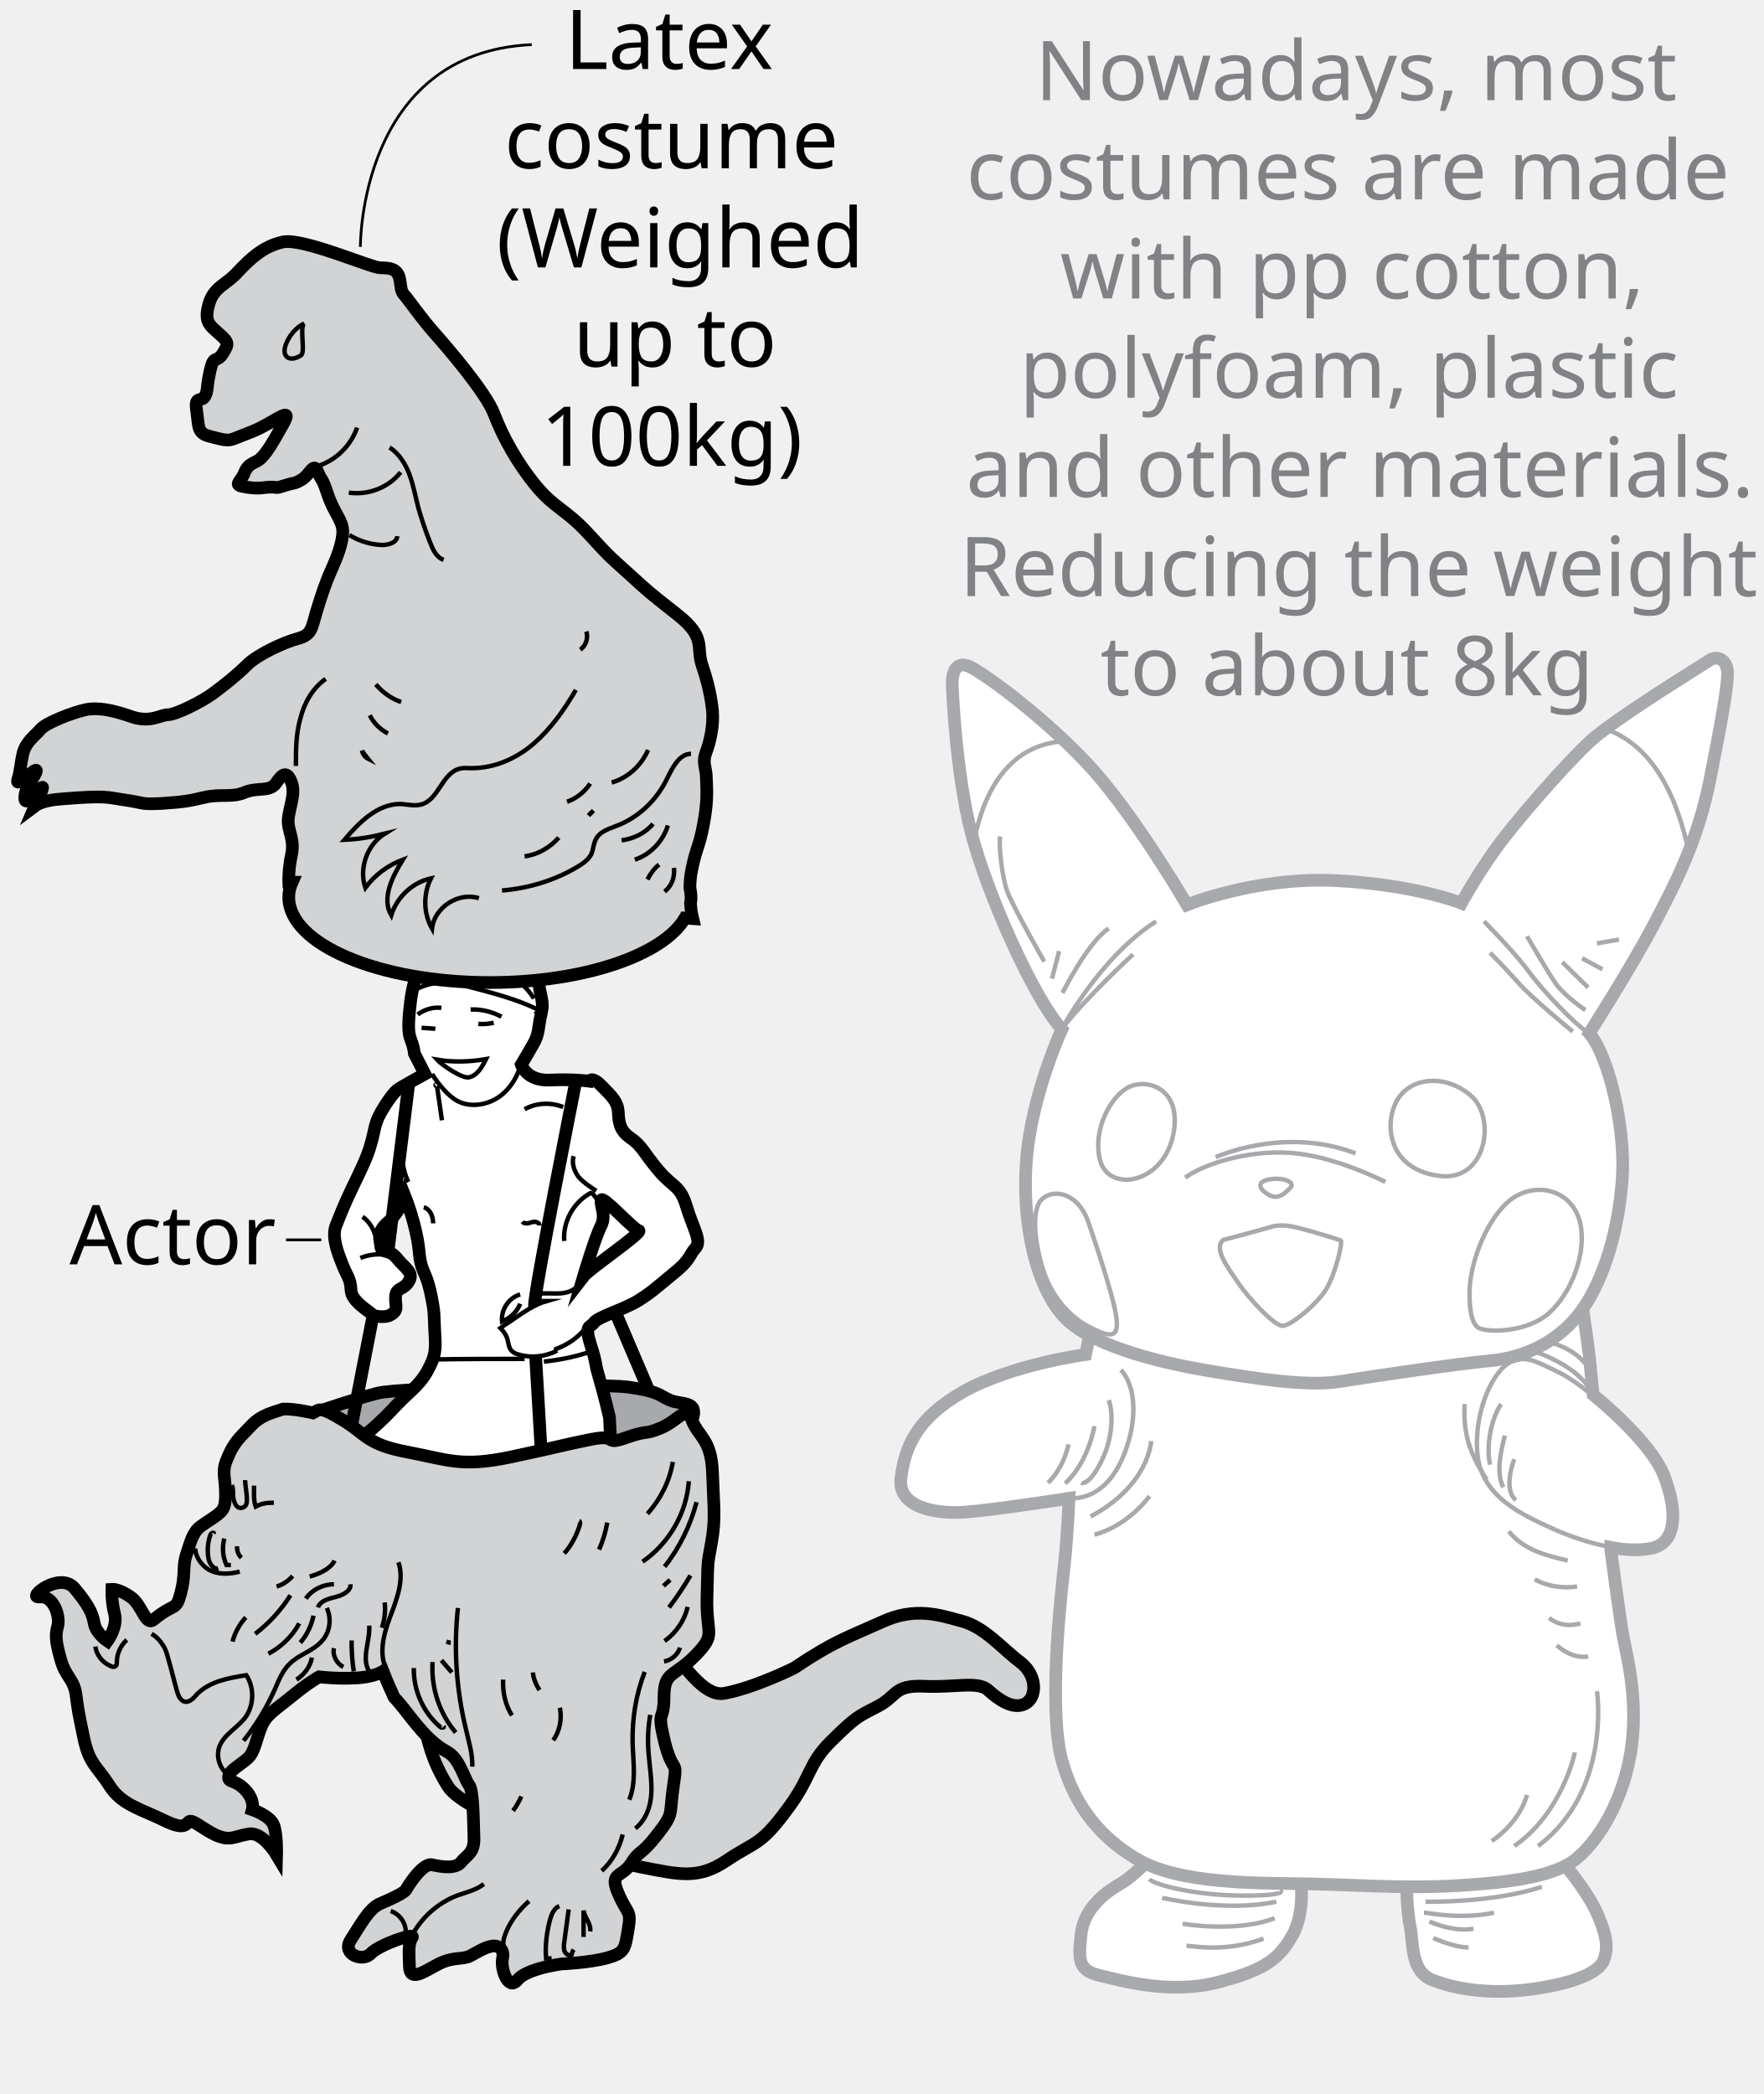
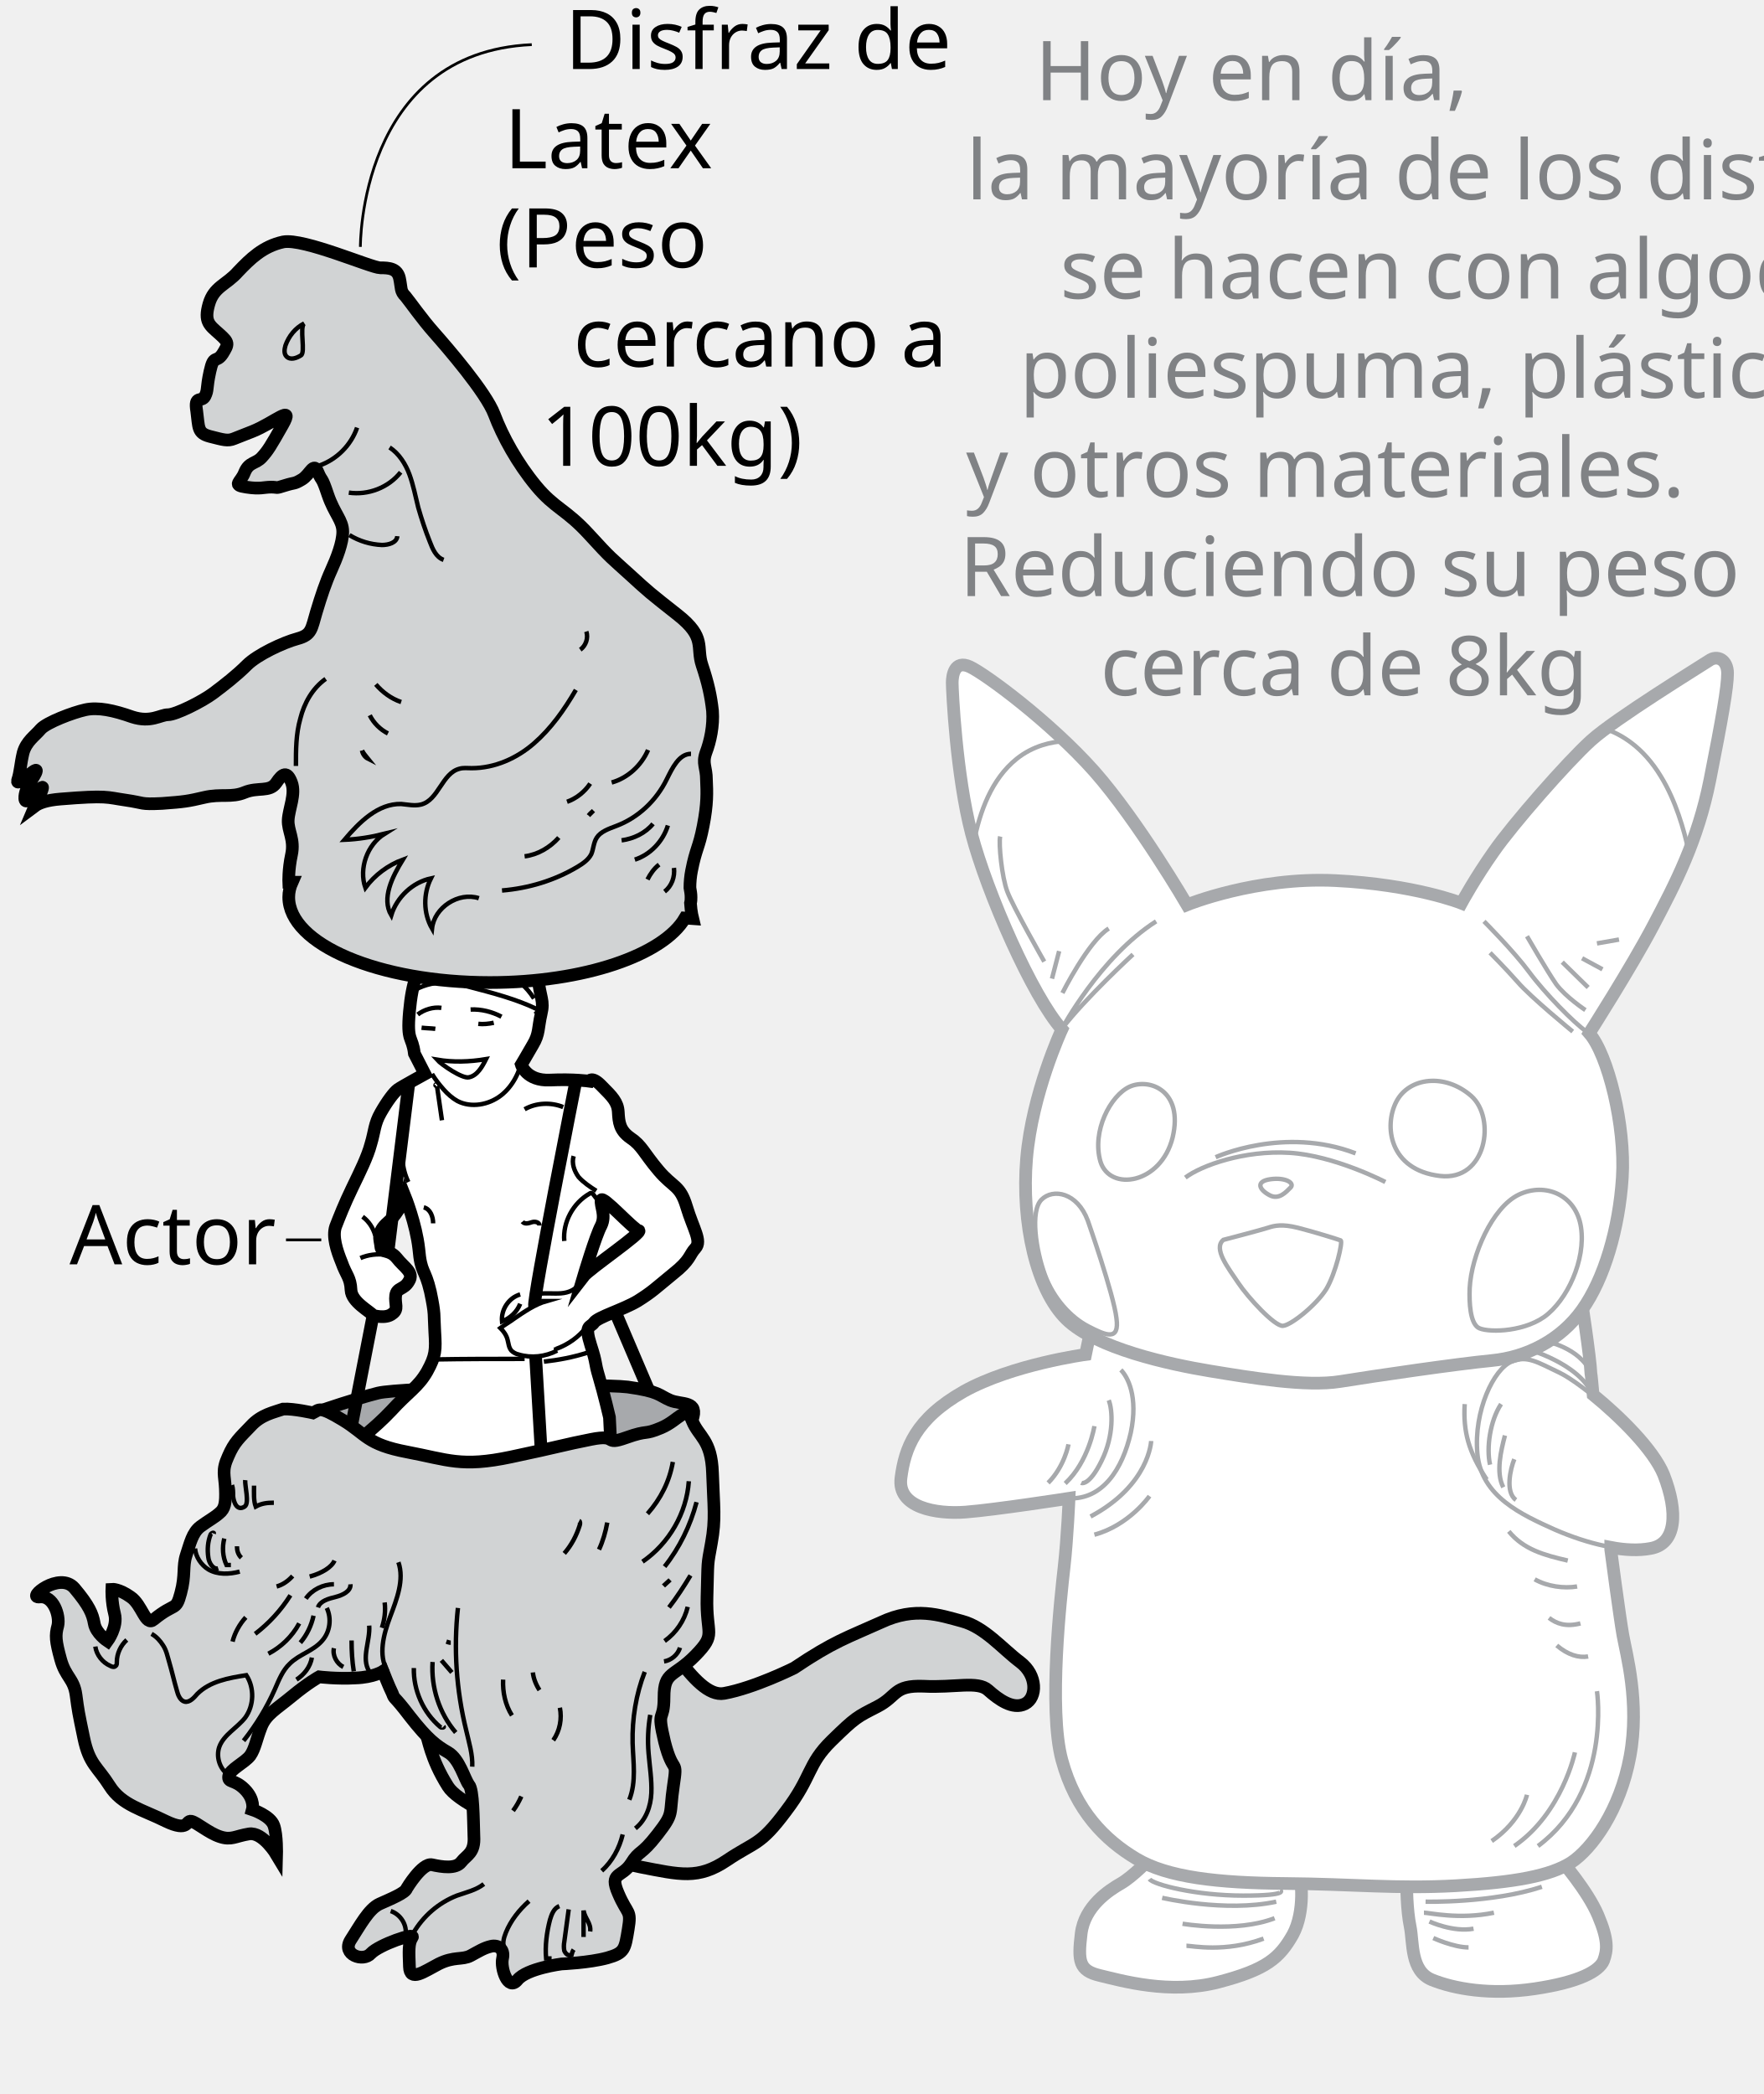
<svg xmlns="http://www.w3.org/2000/svg" version="1.1" id="Layer_1" x="0px" y="0px" viewBox="0 0 320 380" style="enable-background:new 0 0 320 380;" xml:space="preserve">
  <style type="text/css">
	.st0{fill:none;}
	.st1{fill:#A7A9AC;stroke:#000000;stroke-width:2.299;stroke-miterlimit:10;}
	.st2{fill:#D1D3D4;stroke:#000000;stroke-width:2.299;stroke-miterlimit:10;}
	.st3{fill:#FFFFFF;stroke:#000000;stroke-width:2.299;stroke-miterlimit:10;}
	.st4{fill:none;stroke:#000000;stroke-width:2.299;stroke-miterlimit:10;}
	.st5{fill:none;stroke:#000000;stroke-width:0.805;stroke-miterlimit:10;}
	.st6{fill:none;stroke:#000000;stroke-width:0.5;stroke-miterlimit:10;}
	.st7{font-family:'Roboto-Light';}
	.st8{font-size:15px;}
	.st9{fill:#FFFFFF;stroke:#A7A9AC;stroke-width:2.299;stroke-miterlimit:10;}
	.st10{fill:none;stroke:#A7A9AC;stroke-width:0.805;stroke-miterlimit:10;}
	.st11{fill:#808285;}
	.st12{font-family:'Roboto-LightItalic';}
	@keyframes baja{
		from{transform:translate(0,0);}
		to{transform:translate(0,86px);}
	}
	#animacion{
		  animation: baja 5s alternate infinite;
	}	
</style>
  <rect x="-92.8" y="16.9" class="st0" width="55.6" height="32.4" />
  <path class="st1" d="M58.5,255.9c0,0,6.1-2.1,10.1-3.1s39.6-1.8,45.3-1.1c5.8,0.8,5.6,1.5,7.7,2.4s5.3,0,4,3.6  c-1.4,3.6-12.6,13-22.7,14.5s-31.6,1.7-37.9-3.1C58.7,264.5,58.5,255.9,58.5,255.9z" />
  <path class="st2" d="M77.3,314.8c0.4,0.4,0.7,4.2,4,9.4c3.3,5.2,27.7,13.2,34.9,14.6c7.2,1.4,10.5,2.3,15.7-1.2  c5.2-3.5,6-2.6,10.7-8.9c4.8-6.3,3.9-8.5,8.3-12.8c4.4-4.3,4.6-4.3,8.3-6.2s2.9-3.9,8.4-3.7c5.6,0.3,9.8-1,11.7,0.7s4.5,3.6,6.7,2.5  s2.3-5.2-0.9-7.6s-6.4-6.3-10.5-7.4s-8.5-2.7-14.7,0.2c-6.2,2.8-8.5,3.4-15.8,8.3c0,0-7.2,3.6-12.7,4.6s-11.8-13.1-16.5-16.5  c-4.7-3.3-14.8-2.6-16.1-2.3C97.6,289,77.3,314.8,77.3,314.8z" />
  <path class="st3" d="M67.7,238.7c-0.5-0.7-3.9-2.4-4-4.6c-0.1-2.3-0.9-2.7-1.7-5c-0.9-2.2-1.7-4.7-1.1-6.5c0.7-1.8,1.6-4.1,3-7  c1.4-2.9,2.8-5.7,3.4-8c0.7-2.3,0.6-3.6,1.8-5.7c1.2-2.1,2.4-3.7,3.1-4.2s4.9-2.8,4.9-2.8l-1.9-3.7c-0.4-3.3-1.4-2-0.9-7.6  s1.6-7.8,3.1-10.3s1.3-4.4,5.3-5.6c4-1.2,8.1-0.4,10.8,2.4c2.7,2.8,3.7,3,4.1,7.1c0.4,4,1.2,4.3,0.6,6.8c-0.6,2.6-0.3,3.6-1.5,5.6  c-1.2,2.1-2.1,3.6-2.1,3.6s0.9,3,5.2,2.8c4.3-0.2,7.1,0.2,7.1,0.2s0.5-1,2.3,0.9c1.9,1.9,2.9,2.9,3,4.7s0.2,3.3,2.2,4.7  c2.1,1.4,2.4,2.7,5.1,5.9s3.9,2.6,5.1,6.6s2.8,6.2,1.6,7.5c-1.2,1.3-0.8,2.1-4.1,4.7c-3.3,2.7-3.7,3.2-6.4,4.9  c-2.7,1.6-7.2,2.9-7.9,3.9c-0.7,1-1.8,0.3-0.6,4.1c1.2,3.7,0.6,2.8,1.5,5.8s1.9,7.3,1.9,7.3l0.4,8.1c0,0-28.5,2.8-34.7,1.6  c-6.1-1.2-13.1-3.7-12.4-4.5s3.9-3,7.1-6.4c3.1-3.4,4.9-4.3,6.5-7.1c1.6-2.9,1.6-3.9,1.4-7.2s0.1-3-0.8-7.3c-1-4.3-1.7-3.2-2.1-7.8  c-0.5-4.5-2.5-9.5-2.5-9.5s-0.9,2.8-3.1,4.7s-1.4,3.1-1.3,4.4c0.1,1.3,1.5,0.4,2.9,2.1c1.3,1.7,3.2,2.6,2.2,4.2  c-0.9,1.6-2.2,1.1-2.4,2.6c-0.2,1.5,0.6,2.5-0.6,3.3C70,239.4,67.7,238.7,67.7,238.7z" />
  <path class="st4" d="M105.9,231.6c1-1.3,11-8.1,10-8.3s-6.6-6.5-6.8-5.5c-0.2,1,0.9,2.7,0,4.6C108.1,224.2,105.9,231.6,105.9,231.6z  " />
  <path class="st2" d="M56.8,256.4c1.2-0.6,1.1-1.3,5.4,1.3c4.3,2.6,4.3,4.4,11.7,5.8s9.8,2.8,18.8,0.9s9.5-2.2,14.6-3.2  c5-1,2.1,1.2,6.3-0.3c4.2-1.5,3.1-0.4,6.4-1.8s4.5-4.3,5.6-1.3c1.2,3,3.5,3.4,3.7,9.5s0.6,8.3-0.2,12.7s-0.6,2.9-0.8,9.8  c-0.2,7,1.8,6.6-2.1,10.6s-5.7,2.8-5.7,7.6c0,4.8-1.4,1.8,0.1,8.1c1.6,6.3,2.4,2.7,1.6,8c-0.8,5.4,0.2,4.8-2.9,8.8s-3.2,2.7-4.8,5.3  c-1.7,2.6-4,1.5-2.3,5.4c1.7,4,2.4,2.9,1.8,6.5s-0.6,4.3-3.8,5.2c-3.3,0.9-8.3,1.1-8.3,1.1s-6.3,0.8-8,2.9s-3.1-2.1-2.7-3.9  s-0.9-2.5-2.1-2.2c-1.3,0.3-2.2,0.9-3.7,1.7s-3,0.1-5.8,1.5c-2.7,1.4-5.2,3.3-5.3,0.5c-0.1-2.8-0.2-4.3,0.5-5.3s-6,1.3-7.5,2.9  c-1.4,1.6-5.3,0.2-3.7-2.4c1.7-2.6,3.3-5.7,5.3-6.6s4.7-2,4.9-2.8c0,0,2.8-4.7,4.6-4.3c1.8,0.4,4.3,0.8,5.3-0.5s2.5-1.6,2.3-4.7  c-0.1-3-0.1-8.4-0.9-9.3c-0.8-1-1.7-4.7-3.8-5.9c-2.1-1.2-3.7-2.4-6.9-6.5c-3.2-4.2-2.7-2.9-3.2-4.2c-0.6-1.2-1.7-4-1.7-4  s-1.7,1.1-5,1.2c-3.3,0.2-6.6-0.2-6.6-0.2s-2,1.1-4.9,3.5s-4.7,3.3-5.6,5.6c-0.9,2.3-1.1,3.9-2,5.2c-1,1.3-3.7,2.5-3.9,3.7  c-0.2,1.3,1,0.5,2.9,2.4s1.4,3.7,1.4,3.7s3.3,1.1,3.9,2.9c0.6,1.7,0.5,5.3,0.5,5.3s-2.5-4.2-5-3.8s-3.2,1.2-5.3,0.5  s-4.2-2.6-5.2-2.8s-0.4,2-4.6,0c-4.2-2.1-8-2.9-10.2-6.4s-3.7-3.9-4.7-8.7c-1-4.8-1-4.8-1.4-7.8s-1.9-3.2-2.8-6.5  c-0.9-3.3-1-4.3-0.5-6.1c0.4-1.8-0.8-5.5-3.3-5.2s3.6-4.7,6.3-1.6c2.7,3.2,3.3,4.7,3.6,6.4c0.3,1.8,2.4,3.2,2.4,3.2s1.9-2.6,1.3-4.9  s-0.5-4.5-0.5-4.5s1.3-0.1,3.4,1.4c2.1,1.4,2.7,5.4,4.2,4.1c3.9-3.2,4-1.4,4.9-4.8c0.9-3.3,0.3-4.8,1-6.9s1.1-4.1,2.6-5.2  s2.5-1.6,3.4-2.4c1-0.8,1.2-1.8,1.1-4.4c-0.1-2.5-0.7-3.3,0.5-5.9c1.1-2.6,2.1-3.4,4.1-5.5c1.9-2.1,4.2-2.5,5.9-3.1  C53.3,255.6,56.8,256.4,56.8,256.4z" />
  <path class="st5" d="M72.3,283.5c1.1,3.2-0.3,6.7-1.5,9.9c-1.2,3.2-2.2,6.9-0.5,9.9" />
  <path class="st5" d="M67,295c0.2,2.8-1.5,5.9,0,8.3" />
  <path class="st5" d="M63.8,297.7c0,1.9,0.1,3.7,0.4,5.6" />
  <path class="st5" d="M60.6,299.1c-0.3,1.3,0.5,2.8,1.7,3.4" />
  <path class="st5" d="M69.8,290.8c0.2,1.5,0,3.1-0.5,4.6" />
  <path class="st5" d="M41.2,321.9c-1.4-1.1-2-3.2-1.4-4.9c0.8-2.2,3.2-3.4,4.7-5.3c1.6-2.2,1.7-5.4,0.2-7.7c-3.2,0.5-6.6,1.1-8.9,3.4  c-0.6,0.7-1.4,1.6-2.3,1.4c-0.8-0.2-1.2-1.2-1.4-2c-0.5-1.7-0.9-3.5-1.4-5.2c-0.3-1-0.5-2.1-1.1-3c-0.5-0.8-1.2-1.6-2.1-2.1" />
  <path class="st5" d="M23,297.6c-1.1,1-1.8,2.5-1.8,4c0,0.3,0,0.6-0.2,0.7c-0.2,0.3-0.7,0.2-1,0c-1.4-0.6-2.5-2-2.7-3.5" />
  <path class="st5" d="M44.2,315.9c2.3-2.9,4.2-6,5.7-9.4c0.7-1.6,1.4-3.4,2.7-4.6c1.7-1.7,4.3-2.3,5.9-4.2c1.4-1.6,1.7-4,0.8-5.9" />
  <path class="st5" d="M54.3,294.6c-1.3,2.4-3.3,4.3-5.6,5.5" />
  <path class="st5" d="M53.8,304.8c1.4-0.9,2.5-2.3,2.8-4" />
  <path class="st5" d="M54.5,298.1c1.2-1.4,2-3.1,2.4-4.9" />
  <path class="st5" d="M46.3,296.5c2.5-1.9,4.7-4.3,6.4-7" />
  <path class="st5" d="M55.5,290.1c1.1-1.6,3.1-2.6,5.1-2.6" />
  <path class="st5" d="M57.7,291.7c0.4-1.2,2-1.6,3.2-1.9s2.8-1,2.7-2.3" />
  <path class="st5" d="M60.7,283.2c-0.5,1.2-2.3,2.3-4.5,2.9" />
  <path class="st5" d="M53.1,286c-0.8,0.9-1.8,1.6-2.9,1.9" />
  <path class="st5" d="M44.6,293.5c-1.1,1.2-2,2.8-2.4,4.4" />
  <path class="st5" d="M35.4,281c0.1,1.5,1.1,3,2.4,3.8c1.7,1,3.8,0.9,5.7,0.4" />
  <path class="st5" d="M46.1,269.6c0,1.3-0.1,2.7,0.3,3.8c1.1-0.6,2.1-0.7,3.3-0.7" />
  <path class="st5" d="M42.1,269.5c0.2,0.6,0.2,1.3,0.2,2c0.1,1.1,0.7,2.8,2.1,1.9c0.9-0.6,0-3.8,0.1-4.8" />
  <path class="st5" d="M38.8,278.3c0.1-0.3-0.5-0.1-0.6,0.2c-0.5,1.3-0.6,2.7-0.4,4.1c0.1,1,0.9,2.3,1.8,2" />
  <path class="st5" d="M40.7,279.2c-0.4,1.6-0.3,3.3,0.4,4.8c0.3,0,0.5,0,0.8,0" />
  <path class="st5" d="M43,280.6c0,0.8,0.2,1.5,0.8,2.1" />
  <path class="st5" d="M83.1,291.8c-0.8,7.4-0.3,14.9,1.5,22.2c0.5,2.2,1.2,4.4,1.1,6.6" />
  <path class="st5" d="M75.1,302.7c-0.1,4,1.7,8.1,4.8,10.7c0.2,0.2,0.8,0.1,0.6-0.1" />
  <path class="st5" d="M78.5,301.6c-0.3,4.6,1.2,9.3,4.2,12.8" />
  <path class="st5" d="M80.1,301.3c0.6,0.7,1.3,1.5,1.9,2.2" />
  <path class="st5" d="M81,297.9c0.3,0.1,0.5,0.2,0.8,0.2" />
  <path class="st5" d="M125,268.8c-0.4,5.8-3.6,11.3-8.4,14.6" />
  <path class="st5" d="M126.4,272.6c-1.1,4.2-3.1,8.3-5.8,11.7" />
  <path class="st5" d="M122.1,265.3c-0.6,3.5-2.2,6.7-4.6,9.4" />
  <path class="st5" d="M125.3,285.9c-1.2,2-2.5,4-3.9,5.8" />
  <path class="st5" d="M124.8,291.6c-0.6,2.5-2.1,4.7-4.2,6.2" />
  <path class="st5" d="M123.4,299c-0.4,1.3-1.6,2.3-2.9,2.5" />
  <path class="st5" d="M121.6,286.7c-0.4,0.4-0.8,0.7-1.2,1.1" />
  <path class="st5" d="M117,303.4c-1.6,4.1-2.3,8.5-2.2,12.9c0.1,3.5,0.7,7-0.6,10.3" />
  <path class="st5" d="M118,311.2c-0.4,2.3-0.5,4.6-0.3,7s0.6,4.8,0.5,7.2s-1,4.9-2.9,6.4" />
  <path class="st5" d="M113,332.9c-0.6,2.5-1.9,4.9-3.8,6.6" />
  <path class="st5" d="M101.5,345.9c-1,0.4-1.4,1.5-1.7,2.5c-0.6,2.3-0.9,4.7-0.7,7c0.3,0,0.7,0,1,0" />
  <path class="st5" d="M103.2,346.5c-0.3,2-0.5,3.9-0.8,5.9c-0.1,0.5-0.1,1.1,0,1.6c0.2,0.5,0.7,1,1.3,0.8c0.1-0.4,0.2-0.7,0.4-1" />
  <path class="st5" d="M105.9,351.5c0-1.6,0-3.2,0-4.8c0.2,1.4,1.4,2.3,1.2,3.8" />
  <path class="st5" d="M91.3,304.8c-0.1,2.3,0.4,4.6,1.6,6.5" />
  <path class="st5" d="M96.7,303.5c0.1,1.1,0.6,2.3,1.2,3.2" />
  <path class="st5" d="M101.6,309.9c0.4,2,0,4.2-1.2,5.9" />
  <path class="st5" d="M94.6,326c-0.4,0.9-0.9,1.8-1.5,2.6" />
  <path class="st5" d="M75,350.8c1.8-3.1,4.6-5.5,7.9-6.8c1.7-0.6,3.5-1,4.9-2.1" />
  <path class="st5" d="M91.6,353.7c-0.5-0.9-0.2-2,0.2-3c0.9-2.2,2.4-4.1,4.2-5.7" />
  <path class="st5" d="M70.9,346.8c1.8,0.6,3,2.5,2.7,4.4" />
  <path class="st5" d="M105.1,276c0.2,0.1,0.2,0.5,0.1,0.8c-0.6,1.9-1.5,3.6-2.8,5.1" />
  <path class="st5" d="M110.2,276.3c-0.3,1.7-0.8,3.4-1.5,4.9" />
  <path class="st5" d="M102.4,225.2c-0.3-3.4,1.6-6.9,4.6-8.6c0.1-0.1,0.2-0.1,0.3-0.1c0.2,0,0.3,0.2,0.4,0.3c0.3,0.4,0.6,0.8,1,1.2" />
  <path class="st5" d="M94.8,221.7c0.4,0.5,1.1,0.3,1.7,0.1s1.4,0,1.4,0.6" />
  <path class="st5" d="M76.9,219.1c1.2,0.3,1.7,1.7,1.7,2.9" />
  <path class="st5" d="M65.8,220.8c1.1,0.8,1.9,2,2.3,3.4" />
  <path class="st5" d="M65.4,228.3c1.4-0.6,3-0.8,4.6-0.6" />
  <path class="st5" d="M78.4,194.9c0.6,1,1.3,1.9,2.1,2.8c0.7,0.8,1.6,1.6,2.5,2.1c2.5,1.3,5.7,0.7,7.9-1s3.5-4.4,4-7.2" />
  <path class="st5" d="M74.7,180c1.7-1.1,3.8-1.7,5.8-1.7c1.6,0,3.2,0.4,4.7,0.8c4.2,1.1,8.5,2.2,12.4,4.1c0,0.2-0.3,0.5-0.5,0.3" />
  <path class="st5" d="M88.9,173.9c0.5-0.9,1.8-0.6,2.7,0c1.6,1,3,2.4,4.1,4" />
  <path class="st5" d="M84.3,175.4c4.8-0.8,10,1.6,12.6,5.8" />
  <path class="st5" d="M92,171.7c1.6,0.4,2.9,1.6,3.5,3.1" />
  <path class="st5" d="M85.4,183.2c1.9-0.1,3.9,0.4,5.6,1.3" />
  <path class="st5" d="M75.8,184.1c1.2-0.9,2.8-1.4,4.3-1.2" />
  <path class="st5" d="M86.8,185.8c0.9,0.1,1.9,0,2.8-0.2" />
  <path class="st5" d="M76.5,186.5c0.8,0.1,1.7,0.1,2.5,0.2" />
  <path class="st5" d="M79.3,192.3c2.9,0.5,5.9,0.4,8.9-0.1c-0.7,1.4-1.6,3-3.1,3.3C83.9,195.8,80.1,193.2,79.3,192.3z" />
  <path class="st5" d="M79.1,197c-0.1,0.1-0.1-0.2,0-0.2s0.2,0.1,0.2,0.3c0.3,2.1,0.6,4.2,0.9,6.2" />
  <path class="st5" d="M95.2,201.3c2.1-1.2,4.8-1.3,7-0.4" />
  <path class="st5" d="M104.1,209.8c-0.4,1.3,0.1,2.7,0.9,3.8c0.9,1,2.1,1.8,3.2,2.5" />
  <path class="st5" d="M74.1,214.5c-1.2-2.5-1.4-5.4-0.6-8.1" />
  <path class="st5" d="M78.7,246.7c5.5-0.1,11-0.1,16.5-0.1" />
  <path class="st5" d="M98.7,247.1c2.7-0.3,5.3-0.8,7.8-1.6" />
  <path class="st5" d="M106.5,240.7c-1.4,1.9-3.4,3.3-5.6,4.1c0-0.1,0-0.2,0-0.3" />
  <path class="st5" d="M94.4,234.9c-2.1,0.6-3.5,2.8-3.3,4.9c1.5-0.6,2.7-1.7,3.3-3.2" />
  <path class="st5" d="M101.1,245.1c-2.1,1.1-4.7,1.4-7,0.7c-0.5-0.1-1-0.4-1.3-0.7c-0.5-0.6-0.5-1.3-0.7-2c-0.2-0.8-0.7-1.5-1.3-2.1  c0.8-0.6,1.7-1.1,2.5-1.7c1.9-1.3,3.8-2.6,5.9-3.2c-0.3,0-0.7,0-1,0" />
  <path class="st5" d="M97.7,234.8c1.3-0.2,2.7,0,4.1-0.1s2.8-0.7,3.4-1.9" />
  <line class="st4" x1="98.2" y1="263.2" x2="97.2" y2="246.2" />
  <path class="st4" d="M97,237c-0.3-1.4,7.5-40.8,7.5-40.8" />
  <line class="st4" x1="74.2" y1="196.5" x2="70.4" y2="227.2" />
  <line class="st4" x1="67.7" y1="238.7" x2="63.8" y2="258.7" />
  <line class="st4" x1="111.7" y1="238.2" x2="117.8" y2="252.5" />
  <line class="st6" x1="51.9" y1="225" x2="58.3" y2="225" />
  <text transform="matrix(1 0 0 1 12.6177 229.4367)" class="st7 st8">Actor</text>
  <g>
    <g>
      <path class="st9" d="M209,336.8c-0.1,0.4-3.5,3.8-5.6,5s-6.6,4.1-7.2,9.1c-0.6,5-0.4,6.7,3.4,7.6c3.8,0.9,12.7,3.5,21.5,1.2    s11.1-4.4,13.5-8.6c2.3-4.2,1.6-10.7,1-11.1C235.1,339.4,209,336.8,209,336.8z" />
      <path class="st9" d="M255.3,340.4c-0.1,1.8,0,6.3,0.6,9.2c0.6,2.9,0,8.1,4,9.7c4,1.6,10.5,2.8,18.6,1.6s11.7-3.2,12.5-5.1    c0.7-1.9,0.9-3.7-1-8.2s-6.7-10-6.7-10L255.3,340.4z" />
      <path class="st9" d="M301.9,267.6c-1.9-4.6-7.9-10.5-12.8-14.5c-0.2-2-0.3-3.4-0.4-3.9c-0.1-2.8-1.8-13.8-1.8-13.8l-89.2,7    l-0.7,3.4c0,0-13.3,1.8-22.1,6.7c-8.8,5-10.7,10.3-11.4,15.7c-0.7,5.4,6.4,6.6,11.7,6.2s18.8-2.5,18.8-2.5s-0.3,7.2-0.9,12.5    c-0.6,5.3-2.9,25.8-0.4,35s7.8,14.5,13.5,17.9s14.8,4.4,27.1,4.5s20.2,1,30.9,0.4c10.7-0.6,17.1-1.8,20.9-4.2    c3.8-2.5,8.9-9.5,10.7-19.3c1.8-9.8-0.7-18.6-1.3-22c-0.6-3.4-2.2-15.5-2.2-15.5s0-0.1,0-0.4c2.6,0.5,5.1,0.6,7.2,0.2    C304.2,280.2,304.6,274.5,301.9,267.6z" />
      <path class="st10" d="M203.4,248.6c1.2,1.2,3.2,4.8,1.8,11.4c-1.5,6.6-5.1,12.2-11.3,11.9" />
      <path class="st10" d="M274.3,247.1c-3.2,1.3-6.9,8.9-6.2,16.7c0.7,7.8,8.1,11.1,14.1,13.8c6,2.6,12.3,4.1,17.1,3.4    c4.8-0.7,5.3-6.4,2.5-13.3S287,251,283,249.1S277.1,245.9,274.3,247.1z" />
      <path class="st9" d="M215.4,164.2c0,0-8.8-15.1-16.8-24.2c-8.1-9.1-19.8-17.7-22.6-19s-3.2,1.6-3.2,2.9s0.7,16.7,3.5,27.4    s11.1,29.6,16.4,35.5c0,0-5.4,11.6-6.4,23.4s1.8,23.9,7.2,29.2s18.8,8.2,26.1,9.4s17.4,2.9,23.6,1.9c6.2-1,21.2-3.2,27.5-3.8    c6.3-0.6,12.5-3.7,16.4-9.2c4-5.6,6.7-14.7,7.3-24c0.6-9.4-2.6-22.3-6-26.2c0,0,7.6-11.9,11.6-19.5s8.1-15.4,10.3-26.5    c2.2-11.1,3.2-16.8,3.2-19.3s-1.9-3.4-3.4-2.3c-1.5,1-17,10.5-21.4,14.5s-14.2,15.2-17.6,20.1c-3.4,4.8-5.9,9.4-5.9,9.4    s-8.5-3.4-22.9-4.1S215.4,164.2,215.4,164.2z" />
      <path class="st10" d="M313.4,122c0-2.5-1.9-3.4-3.4-2.3c-1.3,0.9-12.9,8-18.9,12.5c3.1,1,7.1,3.4,10.3,8.7c2.7,4.4,4.2,9.7,5,13.4    c1.5-3.9,2.9-8.1,3.8-13C312.4,130.2,313.4,124.5,313.4,122z" />
      <path class="st10" d="M176,121c-2.8-1.3-3.2,1.6-3.2,2.9s0.7,16.7,3.5,27.4c0.1,0.5,0.3,1,0.4,1.6c1.1-5.6,3.2-11.5,7.8-15.2    c3-2.4,6.4-3.1,8.7-3.2C186,127.6,178.2,122,176,121z" />
      <path class="st10" d="M287.9,187.2c-2.2-1.5-7.6-7-10.4-10.8s-8.2-9.2-8.2-9.2" />
      <path class="st10" d="M212.8,206.4c2-8.5-4.2-10.8-7.8-9.2c-3.5,1.6-6.9,8.1-5.3,13.6C201.4,216.3,210.7,214.9,212.8,206.4z" />
      <path class="st10" d="M267,198.9c-4.8-4.2-11.3-3.4-13.6,1s-1.3,12.4,7.9,13.5C269.8,214.4,271.5,202.9,267,198.9z" />
      <path class="st10" d="M230.4,216.9c-1.9-1-2.6-2.5,0.1-2.9c2.8-0.4,4.5,0.7,3.7,1.5S232.1,217.8,230.4,216.9z" />
      <path class="st10" d="M215.1,213.7c2.9-2.2,10.7-5,18.9-4.5s17.4,5.3,17.4,5.3" />
      <path class="st10" d="M222,225c0,0,6.9-1.8,8.1-2.2c1.2-0.4,2.6-0.7,5.4,0c2.8,0.7,7.3,2.1,7.8,2.3c0.4,0.3-0.9,5.9-2.6,8.8    c-1.8,2.9-6.4,6.6-7.9,6.7c-1.5,0.1-6.3-5.1-8.1-7.8S220.1,226.6,222,225z" />
      <path class="st10" d="M197.4,221.5c-1.9-5.1-6.3-5.9-8.4-3.8c-2.1,2.1-1,9.2,0.6,13.6s4.8,7.8,7.9,9.4c3.1,1.6,5.7,2.8,5.1-1.5    C202.1,234.9,197.4,221.5,197.4,221.5z" />
      <path class="st10" d="M266.7,233.8c0.3-6,4.1-14.7,8.9-17s10.4,0,11.3,5.9s-2.5,13.3-6.7,16.3c-4.2,2.9-10.7,2.8-12,1.9    C266.8,239.9,266.6,236.5,266.7,233.8z" />
      <path class="st10" d="M277.1,244.8c0,0,9.5,2.6,11.9,8.3" />
      <path class="st10" d="M280.5,243.4c0,0,6.1,1.1,8.2,5.7" />
      <path class="st10" d="M265.8,254.8c-0.3,5,0.7,8.7,4,13.7" />
      <path class="st10" d="M272.4,254.8c-2,3-2.7,8-2,11" />
      <path class="st10" d="M273.1,260.5c-0.7,2.7-1.7,6.7-0.3,9.4" />
      <path class="st10" d="M274.8,264.8c-0.7,1.7-1.7,6,0.3,7.4" />
      <path class="st10" d="M201.2,254.1c0.7,1.7,1,6.4-1.3,11c-2.3,4.7-3.7,4-3.7,4" />
      <path class="st10" d="M198.6,258.8c0,0-1,6.4-5.3,10.4" />
      <path class="st10" d="M193.9,262.1c0,0-0.7,4-3.7,7" />
      <path class="st10" d="M273.8,277.9c2.7,3.3,6.4,4.3,10.7,5.3" />
      <path class="st10" d="M278.5,286.6c2.3,1.3,5.3,1.7,7.7,1.3" />
      <path class="st10" d="M281.1,293.6c1.3,1,3,1.7,5.7,1" />
      <path class="st10" d="M282.5,298.6c2,1.7,4,2.3,5.7,2" />
      <path class="st10" d="M289.8,306.9c0,0,2.7,18.1-10.7,28.1" />
      <path class="st10" d="M285.8,318c0,0-2.3,11-11,17" />
      <path class="st10" d="M277.1,325.7c0,0-1,4.7-6.4,8.4" />
      <path class="st10" d="M208.9,261.5c0,0-0.3,8-11,13.7" />
      <path class="st10" d="M208.6,271.5c0,0-3.7,5.3-10,7" />
      <path class="st10" d="M220.6,210c0,0,12.4-5.7,25.4-0.7" />
      <path class="st10" d="M270.4,172.9c0,0,2.7,2.7,5,5.3c2.3,2.7,10,9,10,9" />
      <path class="st10" d="M277.1,169.9c0,0,3.7,6.4,5.3,8.7c1.7,2.3,5.3,4.7,5.3,4.7" />
      <line class="st10" x1="283.5" y1="174.6" x2="288.2" y2="179.2" />
      <line class="st10" x1="287.1" y1="173.9" x2="290.8" y2="175.9" />
      <line class="st10" x1="289.8" y1="171.2" x2="293.8" y2="170.5" />
      <path class="st10" d="M181.5,151.8c-0.3,1.3,0.3,7.4,1.3,10c1,2.7,6.7,12.7,6.7,12.7" />
      <line class="st10" x1="192.2" y1="172.6" x2="190.9" y2="177.6" />
      <path class="st10" d="M201.2,168.5c-3.7,2.3-8.4,11.7-8.4,11.7" />
      <path class="st10" d="M205.6,173.2c0,0-8.7,8-12.9,13.5c0,0,6.9-13,17.1-19.5" />
      <path class="st10" d="M208.6,341c0.7,1,8.4,3,17,3s6.7-1,6.7-1" />
      <path class="st10" d="M210.9,344.4c0,0,11.4,2.7,20.7,0.7" />
      <path class="st10" d="M214.6,349.1c0,0,9.7,1.7,16.7-1" />
      <path class="st10" d="M215.3,353.1c1,0,7,1.3,14-1.3" />
      <path class="st10" d="M258.7,345.1c0,0,12,0.3,21.1-2.7" />
      <path class="st10" d="M258.4,347.1c1,0,6.4,1.3,12.7,0" />
      <path class="st10" d="M259.4,348.7c0,0,4.3,2,8,1.3" />
      <path class="st10" d="M260.1,351.7c0,0,3.7,1.7,6.4,1.7" />
    </g>
  </g>
  <rect x="172.1" y="6.9" class="st0" width="137.5" height="147.6" />
-   <text transform="matrix(1 0 0 1 183.9472 18.1756)" class="st11 st7 st8"> Nowadays, most </text>
-   <text transform="matrix(1 0 0 1 175.3486 36.1756)" class="st11 st7 st8">costumes are made </text>
-   <text transform="matrix(1 0 0 1 192.3661 54.1756)" class="st11 st7 st8">with pp cotton, </text>
-   <text transform="matrix(1 0 0 1 185.0126 72.1756)" class="st11 st7 st8">polyfoam, plastic </text>
-   <text transform="matrix(1 0 0 1 175.312 90.1756)" class="st11 st7 st8">and other materials. </text>
-   <text transform="matrix(1 0 0 1 174.1367 108.1756)" class="st11 st7 st8">Reducing the weight </text>
-   <text transform="matrix(1 0 0 1 199.6757 126.1756)" class="st11 st7 st8">to about 8kg</text>
+   <text transform="matrix(1 0 0 1 183.9472 18.1756)" class="st11 st7 st8"> Hoy en día, </text>
+   <text transform="matrix(1 0 0 1 175.3486 36.1756)" class="st11 st7 st8">la mayoría de los disfraces </text>
+   <text transform="matrix(1 0 0 1 192.3661 54.1756)" class="st11 st7 st8">se hacen con algodón, </text>
+   <text transform="matrix(1 0 0 1 185.0126 72.1756)" class="st11 st7 st8">poliespuma, plástico </text>
+   <text transform="matrix(1 0 0 1 175.312 90.1756)" class="st11 st7 st8">y otros materiales. </text>
+   <text transform="matrix(1 0 0 1 174.1367 108.1756)" class="st11 st7 st8">Reduciendo su peso </text>
+   <text transform="matrix(1 0 0 1 199.6757 126.1756)" class="st11 st7 st8">cerca de 8kg</text>
  <g id="animacion">
    <g>
      <path class="st5" d="M47.5,55.2c0.5-2.4,2.3-4.5,4.7-5.2" />
      <path class="st5" d="M51.7,46.7c1.3-0.7,2.9-1.1,4.4-1" />
      <path class="st5" d="M63,49.2c0.9,0.4,1.7,1,2.4,1.8" />
      <path class="st5" d="M68.6,54.9c1.2,0.7,2.1,1.8,2.7,3" />
      <path class="st5" d="M118.7,163.2c-0.9,0.6-1.7,1.3-2.6,1.9" />
      <path class="st5" d="M111.8,160.2c-0.5,2.1-2.1,4-4.1,4.8" />
      <path class="st5" d="M105.9,168.9c-0.6,0.3-1.2,0.5-1.8,0.8" />
      <path class="st5" d="M103.2,163.4c0.4-1.2,1.3-2.3,2.4-2.9" />
      <path class="st5" d="M111,167.6c0.9,0.2,1.9-0.6,2-1.5" />
      <path class="st5" d="M114.9,158.9c0.4-0.2,0.8-0.4,1.2-0.6c-0.4,0.1-0.8,0.2-1.2,0.3" />
      <g>
        <path class="st2" d="M128.1,136.6c0.8-2.1,1.4-4.9,1.2-7.6c-0.3-2.7-0.8-5-1.9-8.3c-1.1-3.3,0.8-5-4.4-9.1     c-5.2-4.1-5.2-4.1-8.7-7.3c-3.5-3.2-3.2-2.7-7.4-7.3c-4.2-4.6-6.2-4.7-9.6-8.8c-3.4-4.1-6.1-9-7.6-13s-8.6-12.2-10.9-14.8     s-4.3-5.5-5.2-6.6c-1-1-0.7-1.4-1.1-3.3c-0.4-1.8-1.9-1.9-3.5-1.9s-13.9-5.4-17.6-4.7c-3.7,0.8-6,3.1-8.2,5.4     c-2.1,2.4-4.4,2.7-5.3,5.9c-0.9,3.2,0.1,3.8,1.9,5.4c1.8,1.6,1.7,1.8,0.6,3.6c-1.2,1.8-1.6,0-2.3,3.2s-0.3,3.3-0.9,4.5     c-0.6,1.2-2-0.3-1.5,2.7c0.4,3,0.1,4,2.4,4.6c2.4,0.6,3.2,0.9,4.4,0.4s-0.7,0.3,3.3-1.3c4-1.6,7.7-5.1,5.5-1.2s-2.7,4.7-3.8,5.9     c-1.1,1.2-2.3,0.8-3.1,2.7c-0.7,1.9-2.4,2.3,0.3,2.7c2.6,0.4,3.1,0,4.5,0s0.6,0.3,2.5-0.3c1.9-0.6,1.6-0.2,3.1-1.1     s2.1-3.3,2.9-1.3c0.8,1.9,0.6,0.5,1.8,4.1c1.2,3.5,2.7,4.6,2.7,6.7c0,2-1.1,4.8-2.1,7s-1.8,4.6-2.7,7.6s-0.8,4.1-3.4,4.8     c-2.6,0.7-7.3,2.9-9.2,4.8c-1.9,1.9-4.1,3.6-6.1,5.1s-6.8,3.9-8.2,3.9s-3.1,1.5-6.5,0.4c-3.4-1.2-6.2-1.8-8.5-1.3s-7,2.3-8.1,3.5     c-1.1,1.3-2.6,2.2-3.2,4.3c-0.5,2.1-0.5,3.5-1,5c-0.4,1.5,3.5-2.6,3.4-1.7s-2.2,3-2.1,5c0.1,2,3.6-3.2,3.2-1.8     c-0.2,0.8-0.9,2-1.4,3.2c0.8-0.6,2.2-1.1,4.7-1.3c8.6-0.7,8.3-0.3,11.8,0.2s2.5,0.8,6.6,0.6c4.1-0.3,4.7-0.4,7.7-1.1     s4.9,0.1,7.3-0.9c2.4-1,4.5,0,5.7-1.7c1.2-1.8,2-2.2,2.8-0.1c0.8,2.1-0.5,4.8-0.6,6.8s1.2,3.5,0.6,6.3c-0.6,2.8-0.5,5-0.5,5H53     c-0.4,0.9-0.6,1.8-0.6,2.7c0,8.6,16.4,15.5,36.5,15.5c17.1,0,31.5-5,35.4-11.7l1.4,0.1c0,0-0.3-1.2-0.4-2.8     c0.1-0.4,0.1-0.7,0.1-1.1c0-0.6-0.1-1.1-0.2-1.7c0-1,0.1-2.1,0.3-3.1c0.8-4.1,1.3-4,2.1-8.1c0.8-4.1,0.7-6.1,0.6-8.4     C128.2,139.2,127.4,138.6,128.1,136.6z" />
        <path class="st5" d="M55.2,58.7c-1.6,0.8-2.8,2.3-3.4,4c-0.2,0.7-0.3,1.5,0.2,2c0.7,0.7,1.8,0.3,2.6-0.2     C55.5,64,54.3,59.4,55.2,58.7z" />
        <path class="st5" d="M125.4,136.8c-2.2,0-3.4,2.6-4.4,4.6c-1.9,3.9-5.2,7-9.2,8.5c-1.3,0.5-2.8,1-3.5,2.1c-0.6,0.9-0.6,2.1-1,3     c-0.5,1-1.5,1.7-2.5,2.3c-4.2,2.5-8.9,3.9-13.7,4.3" />
        <path class="st5" d="M104.5,125.2c-2.1,3.6-4.5,7-7.6,9.7c-3.1,2.7-7.1,4.5-11.3,4.5c-0.8,0-1.5-0.1-2.2,0.1     c-3.2,0.8-3.8,5.7-7,6.5c-1.2,0.3-2.4,0-3.6-0.1c-4.2-0.1-7.6,3.3-10.3,6.5c2.5-0.1,4.9-0.5,7.3-1.1c-3.2,2-4.7,6.3-3.5,9.8     c1.7-2.3,4.1-4.1,6.8-5.1c-1.9,3.1-3.9,7-2.1,10.1c1-3.3,3.9-6,7.2-6.7c-1.4,2.8-1.4,6.3,0.2,9.1c0.4-3.8,4.8-6.7,8.5-5.5" />
        <path class="st5" d="M117.6,136.1c-1.2,2.8-3.7,5.1-6.6,5.9" />
        <path class="st5" d="M107.1,142.2c-1,1.5-2.5,2.7-4.2,3.3" />
        <path class="st5" d="M95.2,155.4c2.4-0.3,4.6-1.6,6.2-3.4" />
        <path class="st5" d="M106.8,148c0.3-0.3,0.6-0.6,0.9-0.9C107.4,147.4,107.1,147.6,106.8,148" />
        <path class="st5" d="M121.2,149.8c-0.9,2.9-3.2,5.3-6,6.2" />
        <path class="st5" d="M118.5,149.5c-1.4,1.7-3.5,2.7-5.7,3" />
        <path class="st5" d="M119.6,156.9c-0.9,0.7-1.6,1.7-2.1,2.7" />
        <path class="st5" d="M120.6,161.8c1.3-1,1.9-2.7,1.7-4.3" />
        <path class="st5" d="M106.4,114.6c0.4,1.2-0.1,2.6-1.1,3.3" />
        <path class="st5" d="M70.7,81.2c1.7,1.1,2.9,3,3.6,4.9s1.1,4,1.6,6c0.6,2.1,1.3,4.2,2.1,6.2c0.5,1.3,1.1,2.8,2.5,3.3" />
        <path class="st5" d="M57.9,84.5c3.2-1.1,5.8-3.7,6.9-6.9" />
        <path class="st5" d="M63.3,89.4c3.5,0.5,7.2-0.9,9.4-3.7" />
        <path class="st5" d="M63.4,97.1c1.8,1.1,3.8,1.7,5.9,1.8c1.2,0,2.7-0.4,2.8-1.6" />
        <path class="st5" d="M53.7,139c0-2.9,0-5.8,0.8-8.6c0.7-2.8,2.2-5.5,4.6-7.2" />
        <path class="st5" d="M68.2,124.2c1.2,1.4,2.8,2.6,4.6,3.2" />
        <path class="st5" d="M67.1,129.8c0.7,1.4,1.9,2.6,3.3,3.3" />
        <path class="st5" d="M65.7,136.2c0.1,0.6,0.5,1.2,1.1,1.5C66.4,137.2,66,136.8,65.7,136.2" />
      </g>
    </g>
-     <text transform="matrix(1 0 0 1 102.5439 12.5277)" class="st7 st8">Latex</text>
-     <text transform="matrix(1 0 0 1 91.5321 30.5277)" class="st7 st8">costume</text>
-     <text transform="matrix(1 0 0 1 90.0966 48.5277)" class="st12 st8">(Weighed</text>
-     <text transform="matrix(1 0 0 1 104.0526 66.5277)" class="st12 st8">up to</text>
+     <text transform="matrix(1 0 0 1 102.5439 12.5277)" class="st7 st8">Disfraz de </text>
+     <text transform="matrix(1 0 0 1 91.5321 30.5277)" class="st7 st8">Latex</text>
+     <text transform="matrix(1 0 0 1 90.0966 48.5277)" class="st12 st8">(Peso</text>
+     <text transform="matrix(1 0 0 1 104.0526 66.5277)" class="st12 st8">cercano a</text>
    <text transform="matrix(1 0 0 1 98.1601 84.5277)" class="st12 st8">100kg)</text>
    <path class="st6" d="M65.4,44.8c0,0-0.3-35.3,31.1-36.7" />
  </g>
</svg>
